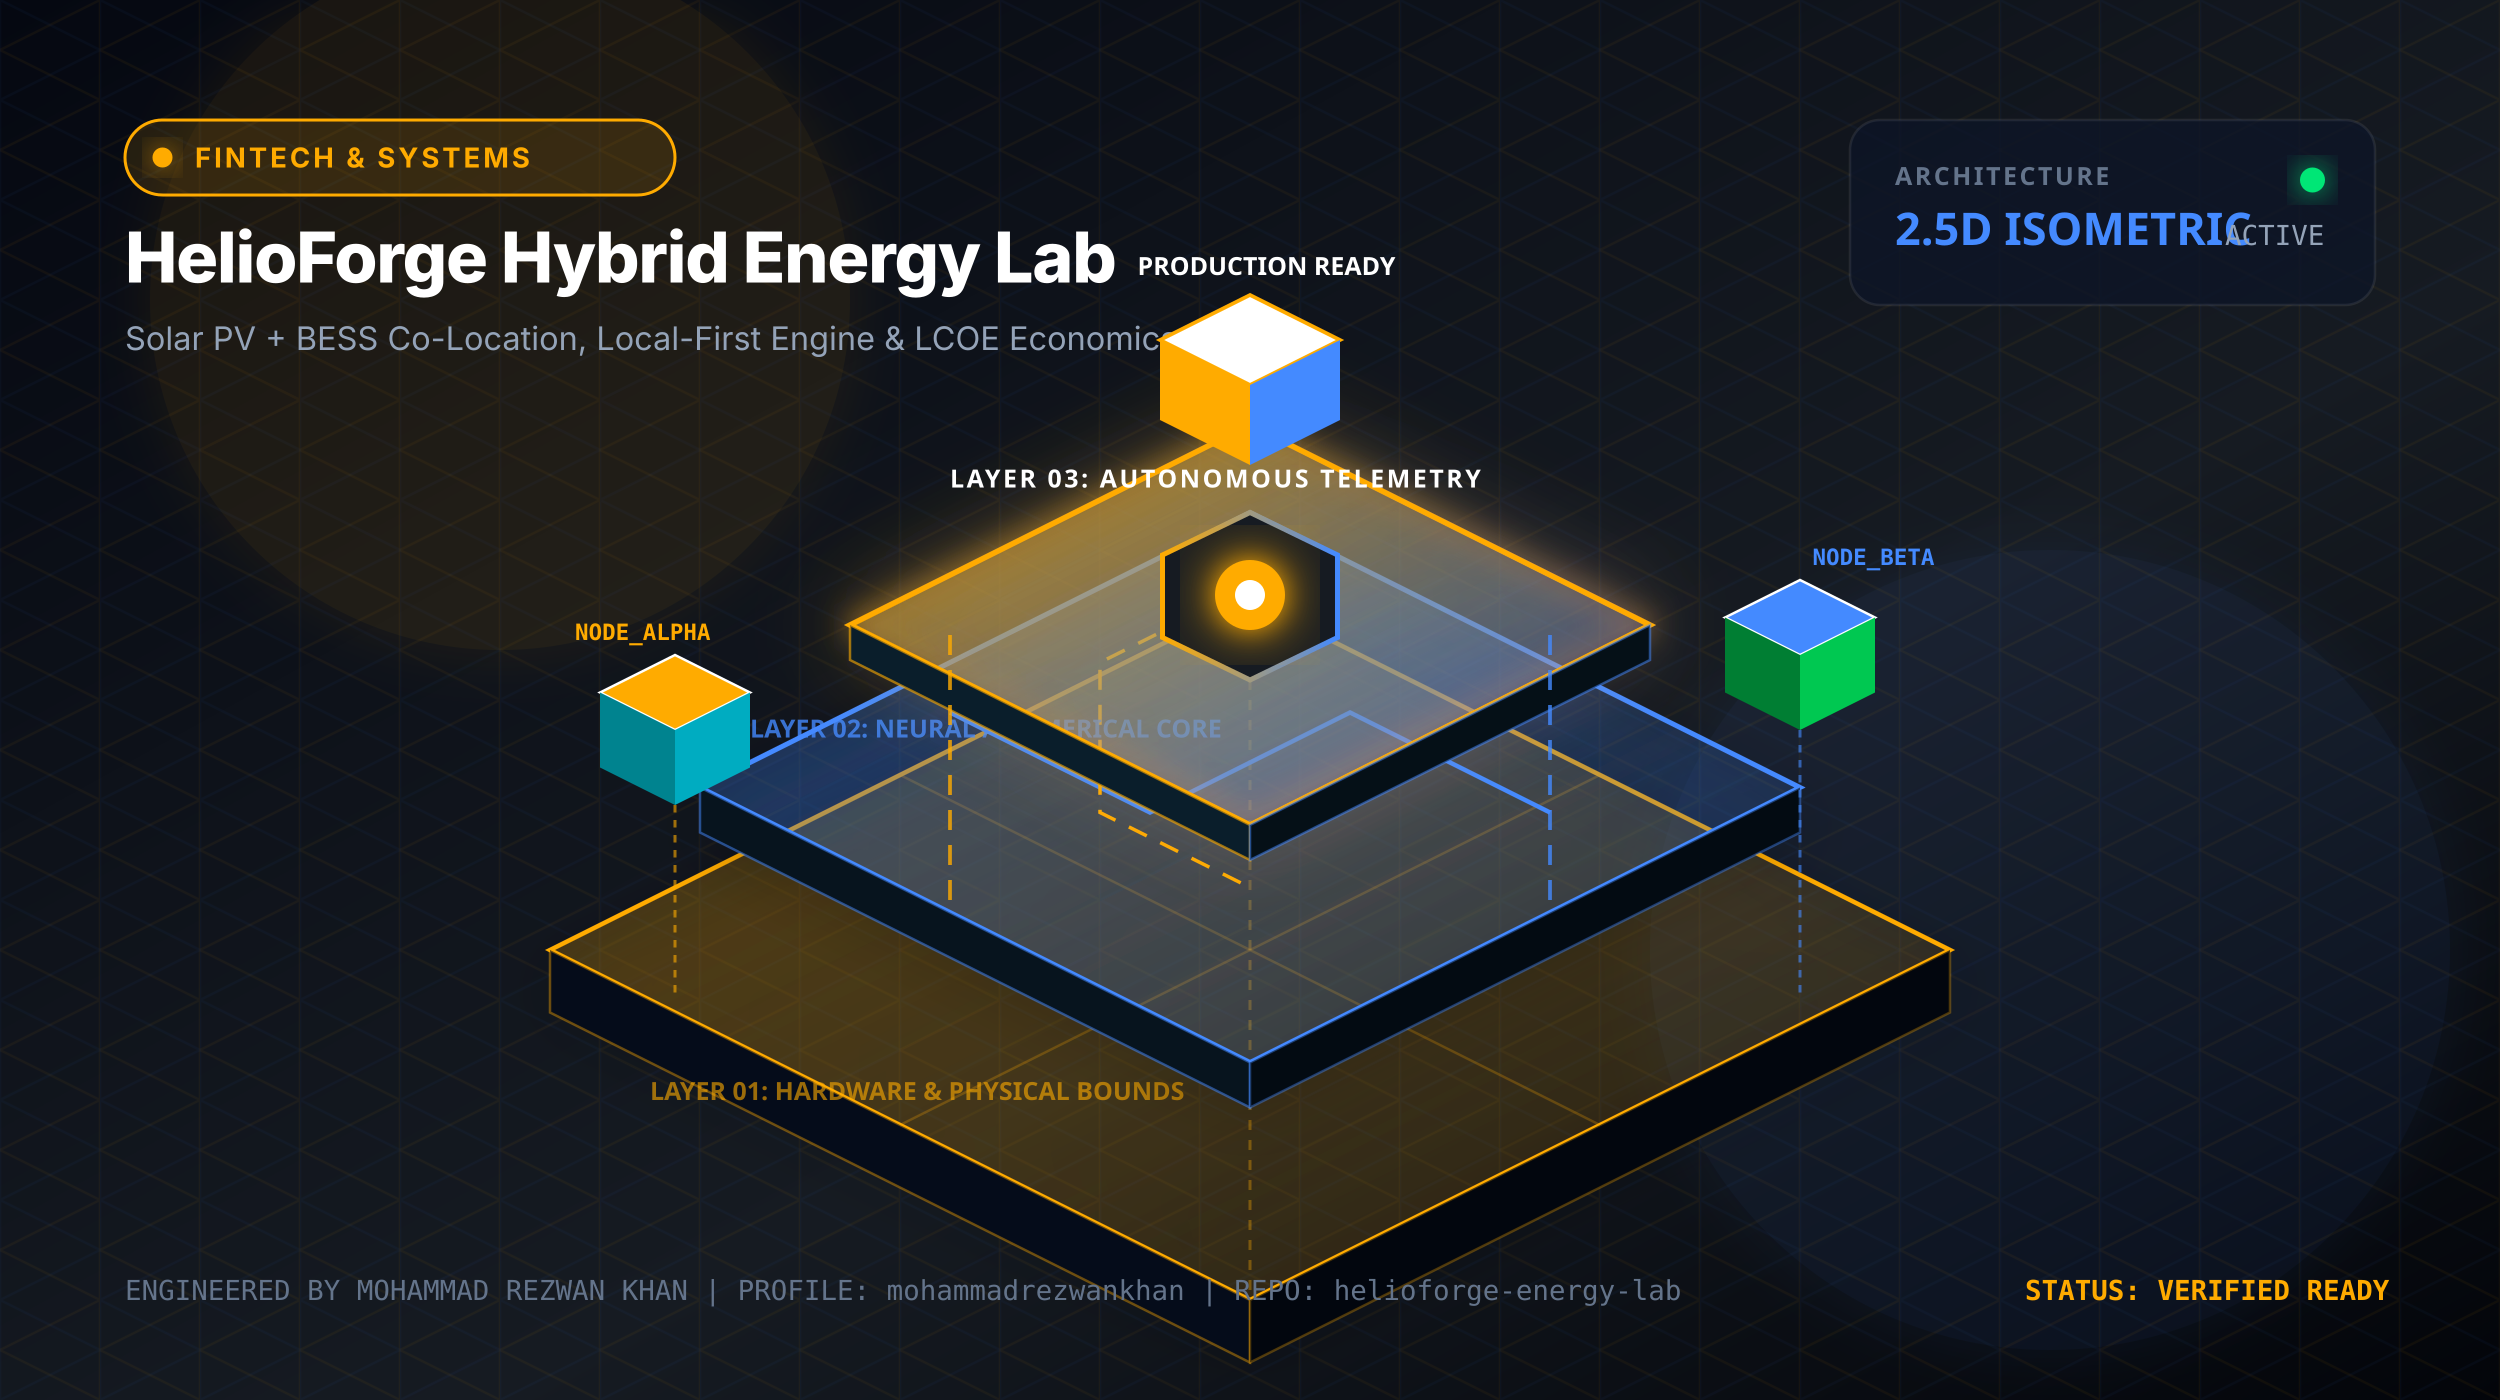
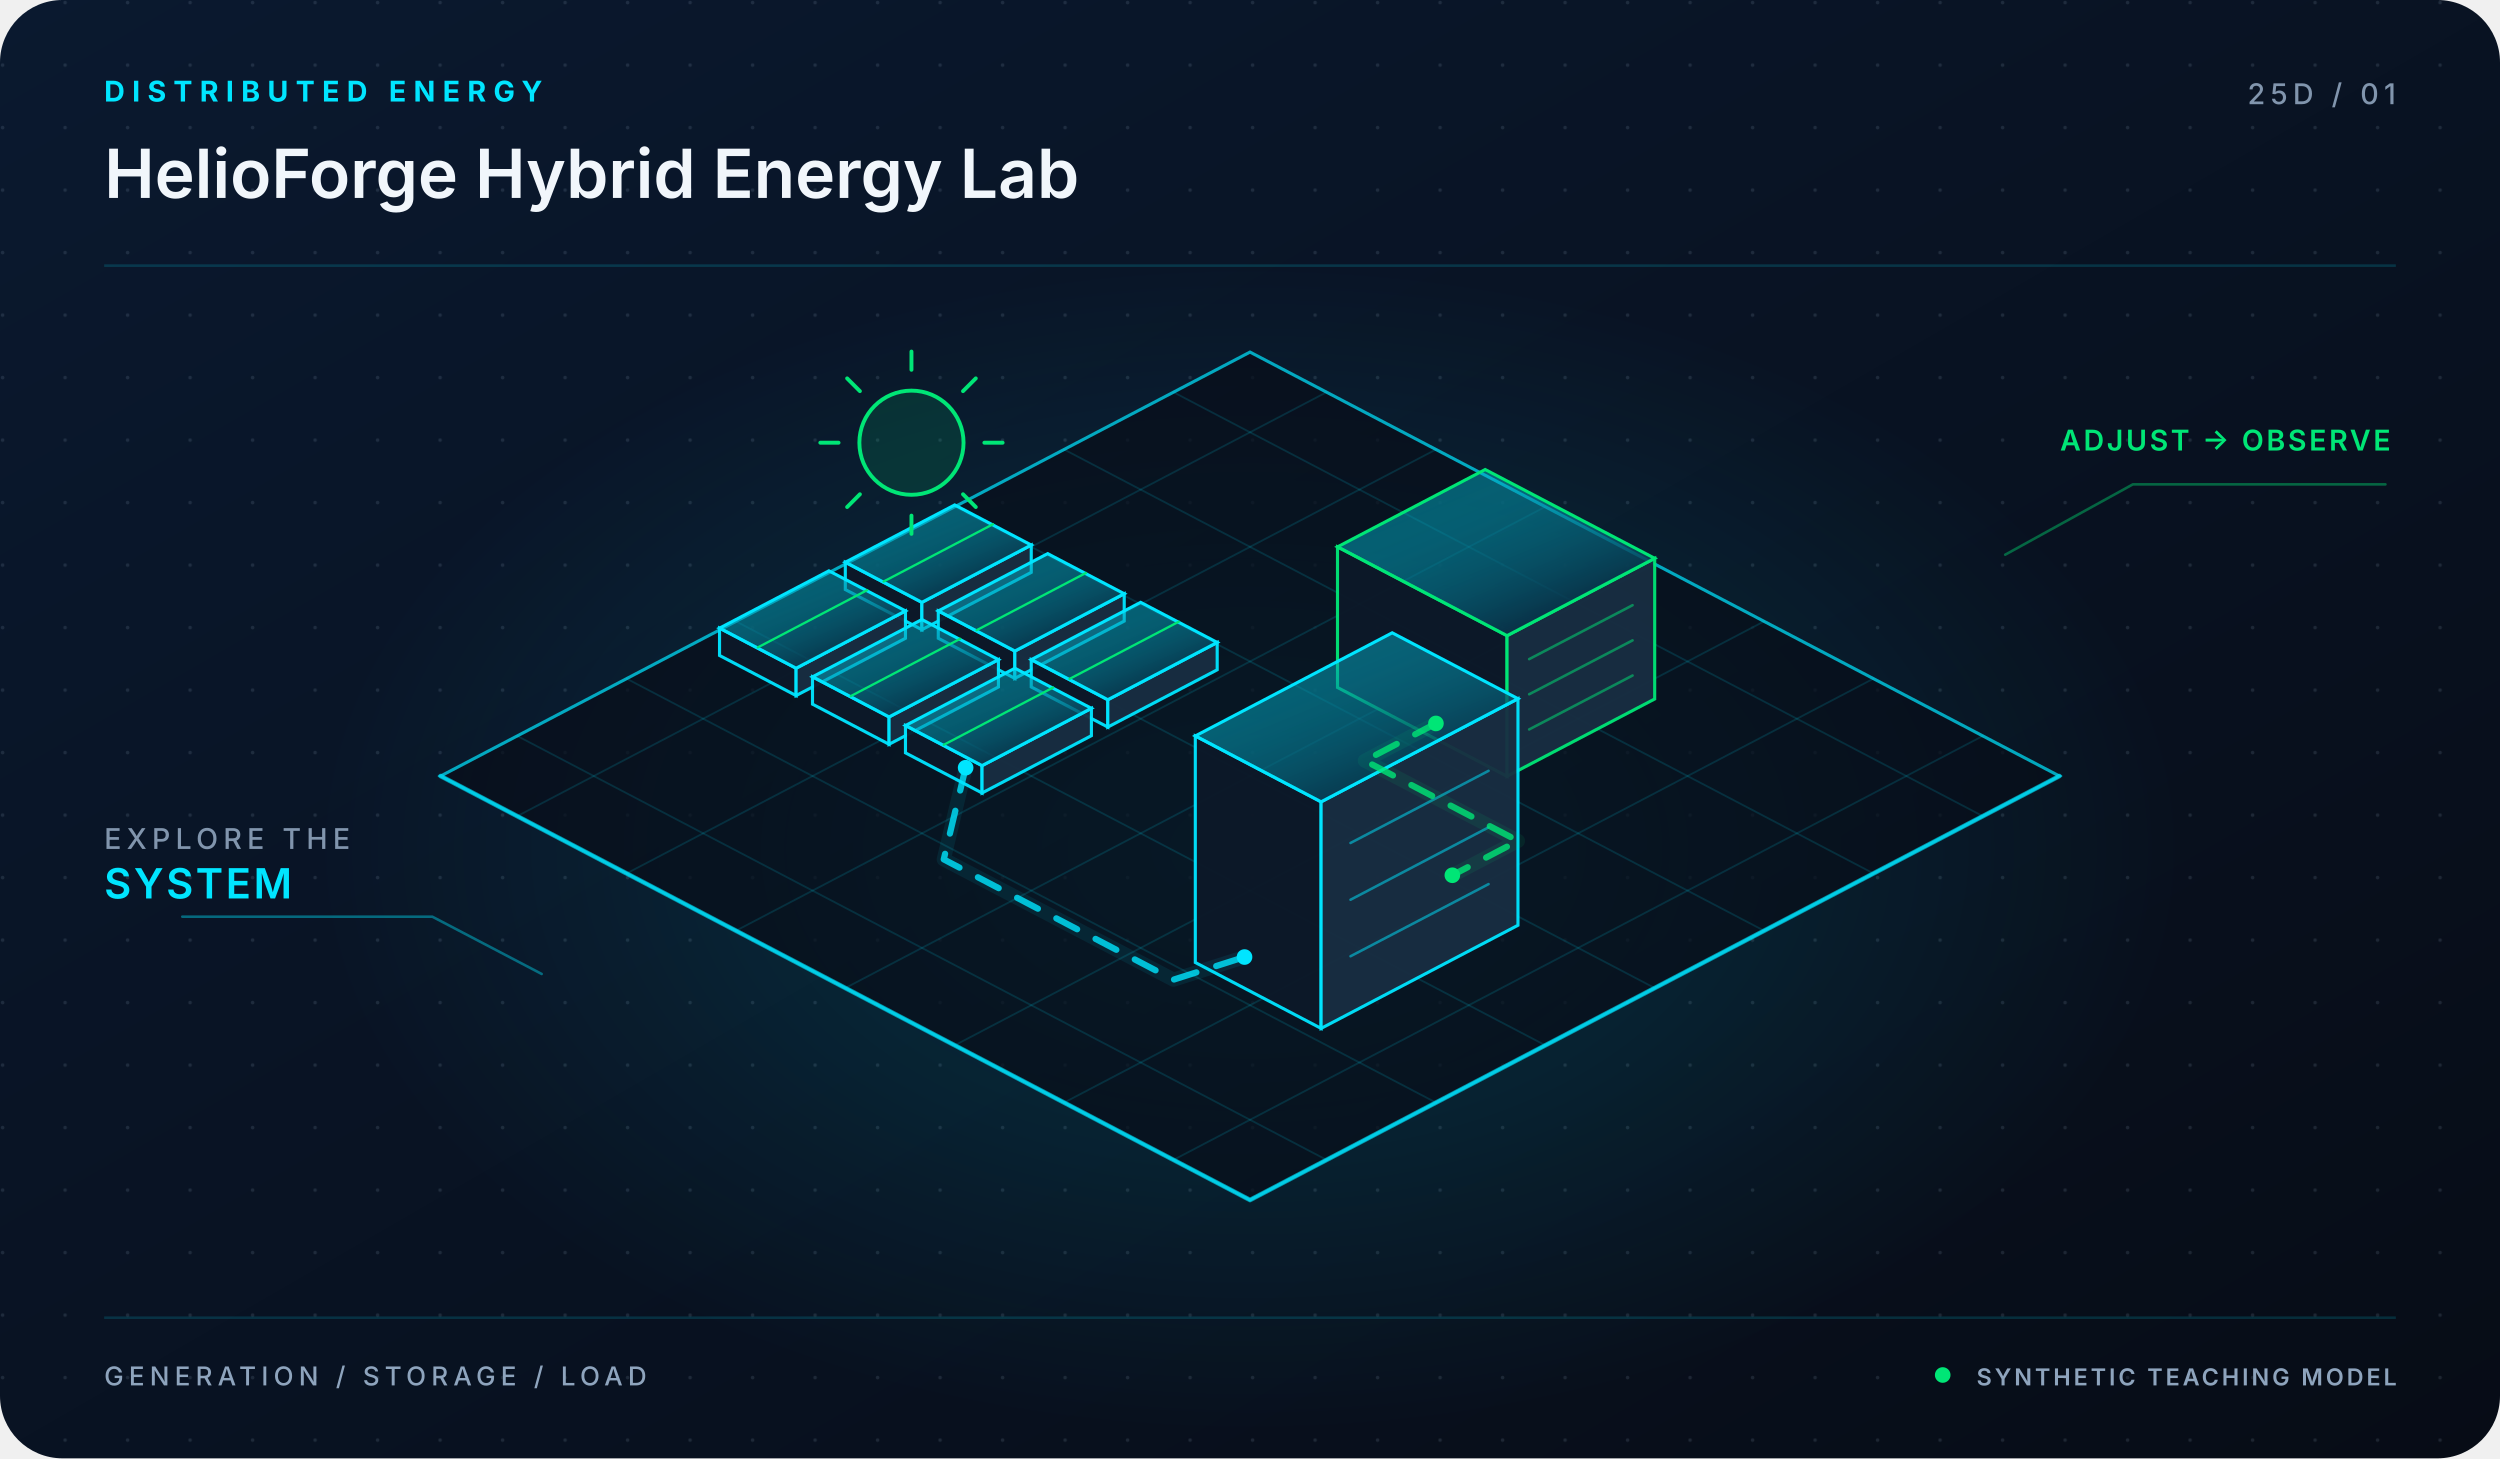
- <svg xmlns="http://www.w3.org/2000/svg" viewBox="0 0 1000 560" width="100%" height="100%">
+ <svg xmlns="http://www.w3.org/2000/svg" width="960" height="560" viewBox="0 0 960 560" role="img" aria-labelledby="h-helioforge-energy-lab-title h-helioforge-energy-lab-desc">
  <defs>
-     <linearGradient id="bgGrad" x1="0%" y1="0%" x2="100%" y2="100%">
-       <stop offset="0%" stop-color="#050811" />
-       <stop offset="60%" stop-color="#161B22" />
-       <stop offset="100%" stop-color="#03050a" />
+     <linearGradient id="h-helioforge-energy-lab-bg" x2="1" y2="1">
+       <stop stop-color="#0A192F" />
+       <stop offset="1" stop-color="#070C16" />
    </linearGradient>
-     <linearGradient id="primaryGrad" x1="0%" y1="0%" x2="100%" y2="0%">
-       <stop offset="0%" stop-color="#FFAB00" />
-       <stop offset="100%" stop-color="#448AFF" />
+     <linearGradient id="h-helioforge-energy-lab-top" x2="0.8" y2="1">
+       <stop stop-color="#00E5FF" stop-opacity=".3" />
+       <stop offset="1" stop-color="#0A192F" />
    </linearGradient>
-     <linearGradient id="tier1Grad" x1="0%" y1="0%" x2="100%" y2="100%">
-       <stop offset="0%" stop-color="#FFAB00" stop-opacity="0.25" />
-       <stop offset="100%" stop-color="#FFAB00" stop-opacity="0.05" />
-     </linearGradient>
-     <linearGradient id="tier2Grad" x1="0%" y1="0%" x2="100%" y2="100%">
-       <stop offset="0%" stop-color="#448AFF" stop-opacity="0.30" />
-       <stop offset="100%" stop-color="#448AFF" stop-opacity="0.08" />
-     </linearGradient>
-     <linearGradient id="tier3Grad" x1="0%" y1="0%" x2="100%" y2="100%">
-       <stop offset="0%" stop-color="#FFAB00" stop-opacity="0.45" />
-       <stop offset="100%" stop-color="#448AFF" stop-opacity="0.15" />
-     </linearGradient>
-     <filter id="ambientGlow" x="-30%" y="-30%" width="160%" height="160%">
-       <feGaussianBlur stdDeviation="12" result="blur" />
-       <feComposite in="SourceGraphic" in2="blur" operator="over" />
-     </filter>
-     <filter id="intenseGlow" x="-50%" y="-50%" width="200%" height="200%">
-       <feGaussianBlur stdDeviation="6" result="blur1" />
-       <feGaussianBlur stdDeviation="18" result="blur2" />
-       <feMerge>
-         <feMergeNode in="blur2" />
-         <feMergeNode in="blur1" />
-         <feMergeNode in="SourceGraphic" />
-       </feMerge>
-     </filter>
-     <filter id="dropShadow" x="-20%" y="-20%" width="140%" height="140%">
-       <feDropShadow dx="0" dy="16" stdDeviation="14" flood-color="#000000" flood-opacity="0.75" />
-     </filter>
-     <pattern id="isoGrid" width="40" height="40" patternUnits="userSpaceOnUse">
-       <path d="M 40 0 L 0 20 L 40 40 Z" fill="none" stroke="#FFAB00" stroke-opacity="0.05" stroke-width="1" />
-       <path d="M 0 0 L 40 20 L 0 40 Z" fill="none" stroke="#448AFF" stroke-opacity="0.04" stroke-width="1" />
+     <radialGradient id="h-helioforge-energy-lab-halo">
+       <stop stop-color="#00E5FF" stop-opacity=".16" />
+       <stop offset="1" stop-color="#00E5FF" stop-opacity="0" />
+     </radialGradient>
+     <pattern id="h-helioforge-energy-lab-dots" width="24" height="24" patternUnits="userSpaceOnUse">
+       <circle cx="1" cy="1" r=".7" fill="#BDD8EB" opacity=".12" />
    </pattern>
+     <clipPath id="h-helioforge-energy-lab-clip">
+       <rect width="960" height="560" rx="24" />
+     </clipPath>
  </defs>
  <style>
-     @keyframes float1 {
-       0%, 100% { transform: translateY(0px) rotate(0deg); }
-       50% { transform: translateY(-12px) rotate(0.5deg); }
-     }
-     @keyframes float2 {
-       0%, 100% { transform: translateY(0px); }
-       50% { transform: translateY(-16px); }
-     }
-     @keyframes pulseGlow {
-       0%, 100% { opacity: 0.45; filter: drop-shadow(0 0 4px #FFAB00); }
-       50% { opacity: 0.95; filter: drop-shadow(0 0 16px #FFAB00); }
-     }
-     @keyframes streamFlow {
-       0% { stroke-dashoffset: 120; }
-       100% { stroke-dashoffset: 0; }
-     }
-     .floating-tier { animation: float1 7s ease-in-out infinite; }
-     .floating-node { animation: float2 5s ease-in-out infinite; }
-     .pulsing-circuit { animation: pulseGlow 3.5s ease-in-out infinite; }
-     .data-stream { stroke-dasharray: 8 6; animation: streamFlow 2.5s linear infinite; }
-   </style>
-   <rect width="1000" height="560" fill="url(#bgGrad)" />
-   <rect width="1000" height="560" fill="url(#isoGrid)" />
-   <circle cx="200" cy="120" r="140" fill="#FFAB00" opacity="0.08" filter="url(#ambientGlow)" />
-   <circle cx="820" cy="380" r="160" fill="#448AFF" opacity="0.07" filter="url(#ambientGlow)" />
-   <g transform="translate(50, 48)">
-     <rect x="0" y="0" width="220" height="30" rx="15" fill="#FFAB00" fill-opacity="0.12" stroke="#FFAB00" stroke-width="1.2" />
-     <circle cx="15" cy="15" r="4" fill="#FFAB00" filter="url(#intenseGlow)" />
-     <text x="28" y="19" fill="#FFAB00" font-family="system-ui, -apple-system, sans-serif" font-size="11" font-weight="700" letter-spacing="1.2">FINTECH &amp; SYSTEMS</text>
-     <text x="0" y="65" fill="#FFFFFF" font-family="system-ui, -apple-system, sans-serif" font-size="28" font-weight="800" letter-spacing="-0.5">HelioForge Hybrid Energy Lab</text>
-     <text x="0" y="92" fill="#94A3B8" font-family="system-ui, -apple-system, sans-serif" font-size="13" font-weight="400">Solar PV + BESS Co-Location, Local-First Engine &amp; LCOE Economics</text>
-   </g>
-   <g transform="translate(740, 48)">
-     <rect x="0" y="0" width="210" height="74" rx="12" fill="#0D1527" fill-opacity="0.75" stroke="rgba(255,255,255,0.08)" stroke-width="1" />
-     <text x="18" y="26" fill="#64748B" font-family="system-ui, sans-serif" font-size="10" font-weight="600" letter-spacing="1">ARCHITECTURE</text>
-     <text x="18" y="50" fill="#448AFF" font-family="system-ui, sans-serif" font-size="18" font-weight="700">2.5D ISOMETRIC</text>
-     <circle cx="185" cy="24" r="5" fill="#00E676" filter="url(#intenseGlow)" />
-     <text x="150" y="50" fill="#94A3B8" font-family="monospace" font-size="11">ACTIVE</text>
-   </g>
-   <g transform="translate(500, 340)">
-     <g class="floating-tier" style="animation-delay: 0s;">
-       <polygon points="0,-100 280,40 0,180 -280,40" fill="url(#tier1Grad)" stroke="#FFAB00" stroke-width="1.8" filter="url(#dropShadow)" />
-       <polygon points="-280,40 0,180 0,205 -280,65" fill="#050C1A" stroke="#FFAB00" stroke-opacity="0.4" stroke-width="1" />
-       <polygon points="0,180 280,40 280,65 0,205" fill="#02060E" stroke="#FFAB00" stroke-opacity="0.3" stroke-width="1" />
-       <line x1="-140" y1="-30" x2="140" y2="110" stroke="#FFAB00" stroke-opacity="0.25" stroke-width="1" />
-       <line x1="140" y1="-30" x2="-140" y2="110" stroke="#FFAB00" stroke-opacity="0.25" stroke-width="1" />
-       <line x1="0" y1="-100" x2="0" y2="180" stroke="#FFAB00" stroke-opacity="0.35" stroke-width="1.2" stroke-dasharray="4 4" />
-       <text x="-240" y="100" fill="#FFAB00" opacity="0.6" font-family="system-ui, sans-serif" font-size="10" font-weight="700">LAYER 01: HARDWARE &amp; PHYSICAL BOUNDS</text>
+       text{font-family:ui-sans-serif,system-ui,-apple-system,BlinkMacSystemFont,'Segoe UI',sans-serif}
+       .flow{animation:h-helioforge-energy-lab-flow 2.4s linear infinite}
+       .float{animation:h-helioforge-energy-lab-float 5s ease-in-out infinite}
+       .signal{animation:h-helioforge-energy-lab-signal 2.6s ease-in-out infinite}
+       @keyframes h-helioforge-energy-lab-flow{to{stroke-dashoffset:-34}}
+       @keyframes h-helioforge-energy-lab-float{50%{transform:translateY(-6px)}}
+       @keyframes h-helioforge-energy-lab-signal{50%{opacity:.35}}
+       @media(prefers-reduced-motion:reduce){.flow,.float,.signal{animation:none!important}}
+     </style>
+   <g clip-path="url(#h-helioforge-energy-lab-clip)">
+     <rect width="960" height="560" rx="24" fill="url(#h-helioforge-energy-lab-bg)" />
+     <rect width="960" height="560" fill="url(#h-helioforge-energy-lab-dots)" />
+     <ellipse cx="480" cy="326" rx="360" ry="225" fill="url(#h-helioforge-energy-lab-halo)" />
+     <path d="M40 102H920" stroke="#00E5FF" stroke-opacity=".16" />
+     <text x="40" y="39" fill="#00E5FF" font-size="11" font-weight="700" letter-spacing="2.8">DISTRIBUTED ENERGY</text>
+     <text x="40" y="76" fill="#F1F6FB" font-size="26" font-weight="600">HelioForge Hybrid Energy Lab</text>
+     <text x="920" y="40" fill="#8195AD" font-size="11" font-weight="500" text-anchor="end" letter-spacing="2">25D / 01</text>
+     <polygon points="480.0,135.2 790.8,298.0 480.0,460.8 169.2,298.0" fill="#070D18" stroke="#00E5FF" stroke-width="1.2" opacity="0.7" />
+     <polyline points="509.4,150.6 198.6,313.4" fill="none" stroke="#00E5FF" stroke-width="0.7" opacity="0.14" stroke-linecap="round" stroke-linejoin="round" />
+     <polyline points="450.6,150.6 761.4,313.4" fill="none" stroke="#00E5FF" stroke-width="0.7" opacity="0.14" stroke-linecap="round" stroke-linejoin="round" />
+     <polyline points="551.4,172.6 240.6,335.4" fill="none" stroke="#00E5FF" stroke-width="0.7" opacity="0.14" stroke-linecap="round" stroke-linejoin="round" />
+     <polyline points="408.6,172.6 719.4,335.4" fill="none" stroke="#00E5FF" stroke-width="0.7" opacity="0.14" stroke-linecap="round" stroke-linejoin="round" />
+     <polyline points="593.4,194.6 282.6,357.4" fill="none" stroke="#00E5FF" stroke-width="0.7" opacity="0.14" stroke-linecap="round" stroke-linejoin="round" />
+     <polyline points="366.6,194.6 677.4,357.4" fill="none" stroke="#00E5FF" stroke-width="0.7" opacity="0.14" stroke-linecap="round" stroke-linejoin="round" />
+     <polyline points="635.4,216.6 324.6,379.4" fill="none" stroke="#00E5FF" stroke-width="0.7" opacity="0.14" stroke-linecap="round" stroke-linejoin="round" />
+     <polyline points="324.6,216.6 635.4,379.4" fill="none" stroke="#00E5FF" stroke-width="0.7" opacity="0.14" stroke-linecap="round" stroke-linejoin="round" />
+     <polyline points="677.4,238.6 366.6,401.4" fill="none" stroke="#00E5FF" stroke-width="0.7" opacity="0.14" stroke-linecap="round" stroke-linejoin="round" />
+     <polyline points="282.6,238.6 593.4,401.4" fill="none" stroke="#00E5FF" stroke-width="0.7" opacity="0.14" stroke-linecap="round" stroke-linejoin="round" />
+     <polyline points="719.4,260.6 408.6,423.4" fill="none" stroke="#00E5FF" stroke-width="0.7" opacity="0.14" stroke-linecap="round" stroke-linejoin="round" />
+     <polyline points="240.6,260.6 551.4,423.4" fill="none" stroke="#00E5FF" stroke-width="0.7" opacity="0.14" stroke-linecap="round" stroke-linejoin="round" />
+     <polyline points="761.4,282.6 450.6,445.4" fill="none" stroke="#00E5FF" stroke-width="0.7" opacity="0.14" stroke-linecap="round" stroke-linejoin="round" />
+     <polyline points="198.6,282.6 509.4,445.4" fill="none" stroke="#00E5FF" stroke-width="0.7" opacity="0.14" stroke-linecap="round" stroke-linejoin="round" />
+     <polyline points="169.2,298.0 480.0,460.8 790.8,298.0" fill="none" stroke="#00E5FF" stroke-width="1.8" opacity="0.6" stroke-linecap="round" stroke-linejoin="round" />
+     <g class="float">
+       <polygon points="324.6,226.4 354.0,241.8 354.0,231.3 324.6,215.9" fill="#0D1828" stroke="#00E5FF" stroke-width="1.2" opacity="0.95" />
+       <polygon points="396.0,219.8 354.0,241.8 354.0,231.3 396.0,209.3" fill="#182D41" stroke="#00E5FF" stroke-width="1.2" opacity="0.95" />
+       <polygon points="366.6,193.9 396.0,209.3 354.0,231.3 324.6,215.9" fill="url(#h-helioforge-energy-lab-top)" stroke="#00E5FF" stroke-width="1.2" opacity="1" />
+       <polyline points="381.3,201.3 339.3,223.3" fill="none" stroke="#00E676" stroke-width="0.9" opacity="1" stroke-linecap="round" stroke-linejoin="round" />
+       <polygon points="360.3,245.1 389.7,260.5 389.7,250.0 360.3,234.6" fill="#0D1828" stroke="#00E5FF" stroke-width="1.2" opacity="0.95" />
+       <polygon points="431.7,238.5 389.7,260.5 389.7,250.0 431.7,228.0" fill="#182D41" stroke="#00E5FF" stroke-width="1.2" opacity="0.95" />
+       <polygon points="402.3,212.6 431.7,228.0 389.7,250.0 360.3,234.6" fill="url(#h-helioforge-energy-lab-top)" stroke="#00E5FF" stroke-width="1.2" opacity="1" />
+       <polyline points="417.0,220.0 375.0,242.0" fill="none" stroke="#00E676" stroke-width="0.9" opacity="1" stroke-linecap="round" stroke-linejoin="round" />
+       <polygon points="396.0,263.8 425.4,279.2 425.4,268.7 396.0,253.3" fill="#0D1828" stroke="#00E5FF" stroke-width="1.2" opacity="0.95" />
+       <polygon points="467.4,257.2 425.4,279.2 425.4,268.7 467.4,246.7" fill="#182D41" stroke="#00E5FF" stroke-width="1.2" opacity="0.95" />
+       <polygon points="438.0,231.3 467.4,246.7 425.4,268.7 396.0,253.3" fill="url(#h-helioforge-energy-lab-top)" stroke="#00E5FF" stroke-width="1.2" opacity="1" />
+       <polyline points="452.7,238.7 410.7,260.7" fill="none" stroke="#00E676" stroke-width="0.9" opacity="1" stroke-linecap="round" stroke-linejoin="round" />
+       <polygon points="276.3,251.7 305.7,267.1 305.7,256.6 276.3,241.2" fill="#0D1828" stroke="#00E5FF" stroke-width="1.2" opacity="0.95" />
+       <polygon points="347.7,245.1 305.7,267.1 305.7,256.6 347.7,234.6" fill="#182D41" stroke="#00E5FF" stroke-width="1.2" opacity="0.95" />
+       <polygon points="318.3,219.2 347.7,234.6 305.7,256.6 276.3,241.2" fill="url(#h-helioforge-energy-lab-top)" stroke="#00E5FF" stroke-width="1.2" opacity="1" />
+       <polyline points="333.0,226.6 291.0,248.6" fill="none" stroke="#00E676" stroke-width="0.9" opacity="1" stroke-linecap="round" stroke-linejoin="round" />
+       <polygon points="312.0,270.4 341.4,285.8 341.4,275.3 312.0,259.9" fill="#0D1828" stroke="#00E5FF" stroke-width="1.2" opacity="0.95" />
+       <polygon points="383.4,263.8 341.4,285.8 341.4,275.3 383.4,253.3" fill="#182D41" stroke="#00E5FF" stroke-width="1.2" opacity="0.95" />
+       <polygon points="354.0,237.9 383.4,253.3 341.4,275.3 312.0,259.9" fill="url(#h-helioforge-energy-lab-top)" stroke="#00E5FF" stroke-width="1.2" opacity="1" />
+       <polyline points="368.7,245.3 326.7,267.3" fill="none" stroke="#00E676" stroke-width="0.9" opacity="1" stroke-linecap="round" stroke-linejoin="round" />
+       <polygon points="347.7,289.1 377.1,304.5 377.1,294.0 347.7,278.6" fill="#0D1828" stroke="#00E5FF" stroke-width="1.2" opacity="0.95" />
+       <polygon points="419.1,282.5 377.1,304.5 377.1,294.0 419.1,272.0" fill="#182D41" stroke="#00E5FF" stroke-width="1.2" opacity="0.95" />
+       <polygon points="389.7,256.6 419.1,272.0 377.1,294.0 347.7,278.6" fill="url(#h-helioforge-energy-lab-top)" stroke="#00E5FF" stroke-width="1.2" opacity="1" />
+       <polyline points="404.4,264.0 362.4,286.0" fill="none" stroke="#00E676" stroke-width="0.9" opacity="1" stroke-linecap="round" stroke-linejoin="round" />
+       <polygon points="513.6,264.0 578.7,298.1 578.7,244.1 513.6,210.0" fill="#0D1828" stroke="#00E676" stroke-width="1.2" opacity="0.95" />
+       <polygon points="635.4,268.4 578.7,298.1 578.7,244.1 635.4,214.4" fill="#182D41" stroke="#00E676" stroke-width="1.2" opacity="0.95" />
+       <polygon points="570.3,180.3 635.4,214.4 578.7,244.1 513.6,210.0" fill="url(#h-helioforge-energy-lab-top)" stroke="#00E676" stroke-width="1.2" opacity="1" />
+       <polyline points="626.9,259.4 587.2,280.1" fill="none" stroke="#00E676" stroke-width="1" opacity="0.5" stroke-linecap="round" stroke-linejoin="round" />
+       <polyline points="626.9,245.9 587.2,266.6" fill="none" stroke="#00E676" stroke-width="1" opacity="0.5" stroke-linecap="round" stroke-linejoin="round" />
+       <polyline points="626.9,232.4 587.2,253.1" fill="none" stroke="#00E676" stroke-width="1" opacity="0.5" stroke-linecap="round" stroke-linejoin="round" />
+       <polygon points="459.0,369.6 507.3,394.9 507.3,307.9 459.0,282.6" fill="#0D1828" stroke="#00E5FF" stroke-width="1.2" opacity="0.95" />
+       <polygon points="582.9,355.3 507.3,394.9 507.3,307.9 582.9,268.3" fill="#182D41" stroke="#00E5FF" stroke-width="1.2" opacity="0.95" />
+       <polygon points="534.6,243.0 582.9,268.3 507.3,307.9 459.0,282.6" fill="url(#h-helioforge-energy-lab-top)" stroke="#00E5FF" stroke-width="1.2" opacity="1" />
+       <polyline points="571.6,339.5 518.6,367.2" fill="none" stroke="#00E5FF" stroke-width="1" opacity="0.5" stroke-linecap="round" stroke-linejoin="round" />
+       <polyline points="571.6,317.7 518.6,345.5" fill="none" stroke="#00E5FF" stroke-width="1" opacity="0.5" stroke-linecap="round" stroke-linejoin="round" />
+       <polyline points="571.6,296.0 518.6,323.7" fill="none" stroke="#00E5FF" stroke-width="1" opacity="0.5" stroke-linecap="round" stroke-linejoin="round" />
+       <polyline points="370.8,294.8 362.4,330.0 450.6,376.2 477.9,367.5" fill="none" stroke="#00E5FF" stroke-width="5.4" opacity="0.08" stroke-linecap="round" stroke-linejoin="round" />
+       <polyline points="370.8,294.8 362.4,330.0 450.6,376.2 477.9,367.5" fill="none" stroke="#00E5FF" stroke-width="2.4" opacity="0.8" stroke-linecap="round" stroke-linejoin="round" class="flow" stroke-dasharray="9 8" />
+       <circle cx="370.8" cy="294.8" r="3" fill="#00E5FF" />
+       <circle cx="477.9" cy="367.5" r="3" fill="#00E5FF" />
+       <polyline points="551.4,277.8 524.1,292.1 582.9,322.9 557.7,336.1" fill="none" stroke="#00E676" stroke-width="5.4" opacity="0.08" stroke-linecap="round" stroke-linejoin="round" />
+       <polyline points="551.4,277.8 524.1,292.1 582.9,322.9 557.7,336.1" fill="none" stroke="#00E676" stroke-width="2.4" opacity="0.8" stroke-linecap="round" stroke-linejoin="round" class="flow" stroke-dasharray="9 8" />
+       <circle cx="551.4" cy="277.8" r="3" fill="#00E676" />
+       <circle cx="557.7" cy="336.1" r="3" fill="#00E676" />
+       <circle cx="350.0" cy="170.0" r="20" fill="#00E676" fill-opacity=".12" stroke="#00E676" stroke-width="1.5" />
+       <polyline points="378.0,170.0 385.0,170.0" fill="none" stroke="#00E676" stroke-width="1.5" opacity="1" stroke-linecap="round" stroke-linejoin="round" />
+       <polyline points="369.8,189.8 374.7,194.7" fill="none" stroke="#00E676" stroke-width="1.5" opacity="1" stroke-linecap="round" stroke-linejoin="round" />
+       <polyline points="350.0,198.0 350.0,205.0" fill="none" stroke="#00E676" stroke-width="1.5" opacity="1" stroke-linecap="round" stroke-linejoin="round" />
+       <polyline points="330.2,189.8 325.3,194.7" fill="none" stroke="#00E676" stroke-width="1.5" opacity="1" stroke-linecap="round" stroke-linejoin="round" />
+       <polyline points="322.0,170.0 315.0,170.0" fill="none" stroke="#00E676" stroke-width="1.5" opacity="1" stroke-linecap="round" stroke-linejoin="round" />
+       <polyline points="330.2,150.2 325.3,145.3" fill="none" stroke="#00E676" stroke-width="1.5" opacity="1" stroke-linecap="round" stroke-linejoin="round" />
+       <polyline points="350.0,142.0 350.0,135.0" fill="none" stroke="#00E676" stroke-width="1.5" opacity="1" stroke-linecap="round" stroke-linejoin="round" />
+       <polyline points="369.8,150.2 374.7,145.3" fill="none" stroke="#00E676" stroke-width="1.5" opacity="1" stroke-linecap="round" stroke-linejoin="round" />
    </g>
-     <g class="floating-tier" style="animation-delay: -1.8s; transform: translateY(-55px);">
-       <polygon points="0,-80 220,30 0,140 -220,30" fill="url(#tier2Grad)" stroke="#448AFF" stroke-width="2" filter="url(#dropShadow)" />
-       <polygon points="-220,30 0,140 0,158 -220,48" fill="#07141E" stroke="#448AFF" stroke-opacity="0.5" stroke-width="1" />
-       <polygon points="0,140 220,30 220,48 0,158" fill="#030B12" stroke="#448AFF" stroke-opacity="0.4" stroke-width="1" />
-       <polyline points="-120,0 -40,40 40,0 120,40" fill="none" stroke="#448AFF" stroke-width="1.8" class="pulsing-circuit" />
-       <polyline points="0,-50 -60,-20 -60,40 0,70" fill="none" stroke="#FFAB00" stroke-width="1.4" class="data-stream" />
-       <text x="-200" y="10" fill="#448AFF" opacity="0.8" font-family="system-ui, sans-serif" font-size="10" font-weight="700">LAYER 02: NEURAL / NUMERICAL CORE</text>
-     </g>
-     <g class="floating-tier" style="animation-delay: -3.6s; transform: translateY(-110px);">
-       <polygon points="0,-60 160,20 0,100 -160,20" fill="url(#tier3Grad)" stroke="#FFAB00" stroke-width="2.2" filter="url(#intenseGlow)" />
-       <polygon points="-160,20 0,100 0,114 -160,34" fill="#0A1E2B" stroke="#FFAB00" stroke-opacity="0.6" stroke-width="1" />
-       <polygon points="0,100 160,20 160,34 0,114" fill="#051017" stroke="#448AFF" stroke-opacity="0.5" stroke-width="1" />
-       <polygon points="0,-25 35,-8 35,25 0,42 -35,25 -35,-8" fill="#161B22" stroke="url(#primaryGrad)" stroke-width="2" />
-       <circle cx="0" cy="8" r="14" fill="#FFAB00" filter="url(#intenseGlow)" class="pulsing-circuit" />
-       <circle cx="0" cy="8" r="6" fill="#FFFFFF" />
-       <text x="-120" y="-35" fill="#FFFFFF" font-family="system-ui, sans-serif" font-size="10" font-weight="800" letter-spacing="1">LAYER 03: AUTONOMOUS TELEMETRY</text>
-     </g>
-     <g class="floating-node" style="animation-delay: -0.5s; transform: translate(-230px, -60px);">
-       <polygon points="0,-18 30,-3 0,12 -30,-3" fill="#FFAB00" stroke="#FFFFFF" stroke-width="1" />
-       <polygon points="-30,-3 0,12 0,42 -30,27" fill="#00838F" />
-       <polygon points="0,12 30,-3 30,27 0,42" fill="#00ACC1" />
-       <line x1="0" y1="42" x2="0" y2="120" stroke="#FFAB00" stroke-width="1.2" stroke-dasharray="3 3" opacity="0.6" />
-       <text x="-40" y="-24" fill="#FFAB00" font-family="monospace" font-size="9" font-weight="700">NODE_ALPHA</text>
-     </g>
-     <g class="floating-node" style="animation-delay: -2.3s; transform: translate(220px, -90px);">
-       <polygon points="0,-18 30,-3 0,12 -30,-3" fill="#448AFF" stroke="#FFFFFF" stroke-width="1" />
-       <polygon points="-30,-3 0,12 0,42 -30,27" fill="#007E33" />
-       <polygon points="0,12 30,-3 30,27 0,42" fill="#00C851" />
-       <line x1="0" y1="42" x2="0" y2="150" stroke="#448AFF" stroke-width="1.2" stroke-dasharray="3 3" opacity="0.6" />
-       <text x="5" y="-24" fill="#448AFF" font-family="monospace" font-size="9" font-weight="700">NODE_BETA</text>
-     </g>
-     <g class="floating-node" style="animation-delay: -3.8s; transform: translate(0px, -200px);">
-       <polygon points="0,-22 36,-4 0,14 -36,-4" fill="#FFFFFF" stroke="#FFAB00" stroke-width="1.5" />
-       <polygon points="-36,-4 0,14 0,46 -36,28" fill="#FFAB00" />
-       <polygon points="0,14 36,-4 36,28 0,46" fill="#448AFF" />
-       <line x1="0" y1="46" x2="0" y2="90" stroke="url(#primaryGrad)" stroke-width="2" class="pulsing-circuit" />
-       <text x="-45" y="-30" fill="#FFFFFF" font-family="system-ui, sans-serif" font-size="10" font-weight="800">PRODUCTION READY</text>
-     </g>
-     <line x1="-120" y1="20" x2="-120" y2="-90" stroke="#FFAB00" stroke-width="1.5" class="data-stream" opacity="0.8" />
-     <line x1="120" y1="20" x2="120" y2="-90" stroke="#448AFF" stroke-width="1.5" class="data-stream" opacity="0.8" />
-   </g>
-   <g transform="translate(50, 520)">
-     <text x="0" y="0" fill="#64748B" font-family="monospace" font-size="11">ENGINEERED BY MOHAMMAD REZWAN KHAN | PROFILE: mohammadrezwankhan | REPO: helioforge-energy-lab</text>
-     <text x="760" y="0" fill="#FFAB00" font-family="monospace" font-size="11" font-weight="700">STATUS: VERIFIED READY</text>
+     <polyline points="70.0,352.0 166.0,352.0 208.0,374.0" fill="none" stroke="#00E5FF" stroke-width="1" opacity="0.4" stroke-linecap="round" stroke-linejoin="round" />
+     <text x="40" y="326" fill="#8195AD" font-size="11" font-weight="500" letter-spacing="2">EXPLORE THE</text>
+     <text x="40" y="345" fill="#00E5FF" font-size="16" font-weight="600" letter-spacing="1">SYSTEM</text>
+     <polyline points="770.0,213.0 819.0,186.0 916.0,186.0" fill="none" stroke="#00E676" stroke-width="1" opacity="0.4" stroke-linecap="round" stroke-linejoin="round" />
+     <text x="918" y="173" fill="#00E676" font-size="11" font-weight="600" text-anchor="end" letter-spacing="1">ADJUST → OBSERVE</text>
+     <path d="M40 506H920" stroke="#00E5FF" stroke-opacity=".15" />
+     <text x="40" y="532" fill="#8EA4BD" font-size="10" font-weight="500" letter-spacing="2">GENERATION / STORAGE / LOAD</text>
+     <circle cx="746.0" cy="528.0" r="3" fill="#00E676" class="signal" />
+     <text x="759" y="532" fill="#8EA4BD" font-size="9" font-weight="600" letter-spacing="1.1">SYNTHETIC TEACHING MODEL</text>
  </g>
</svg>
